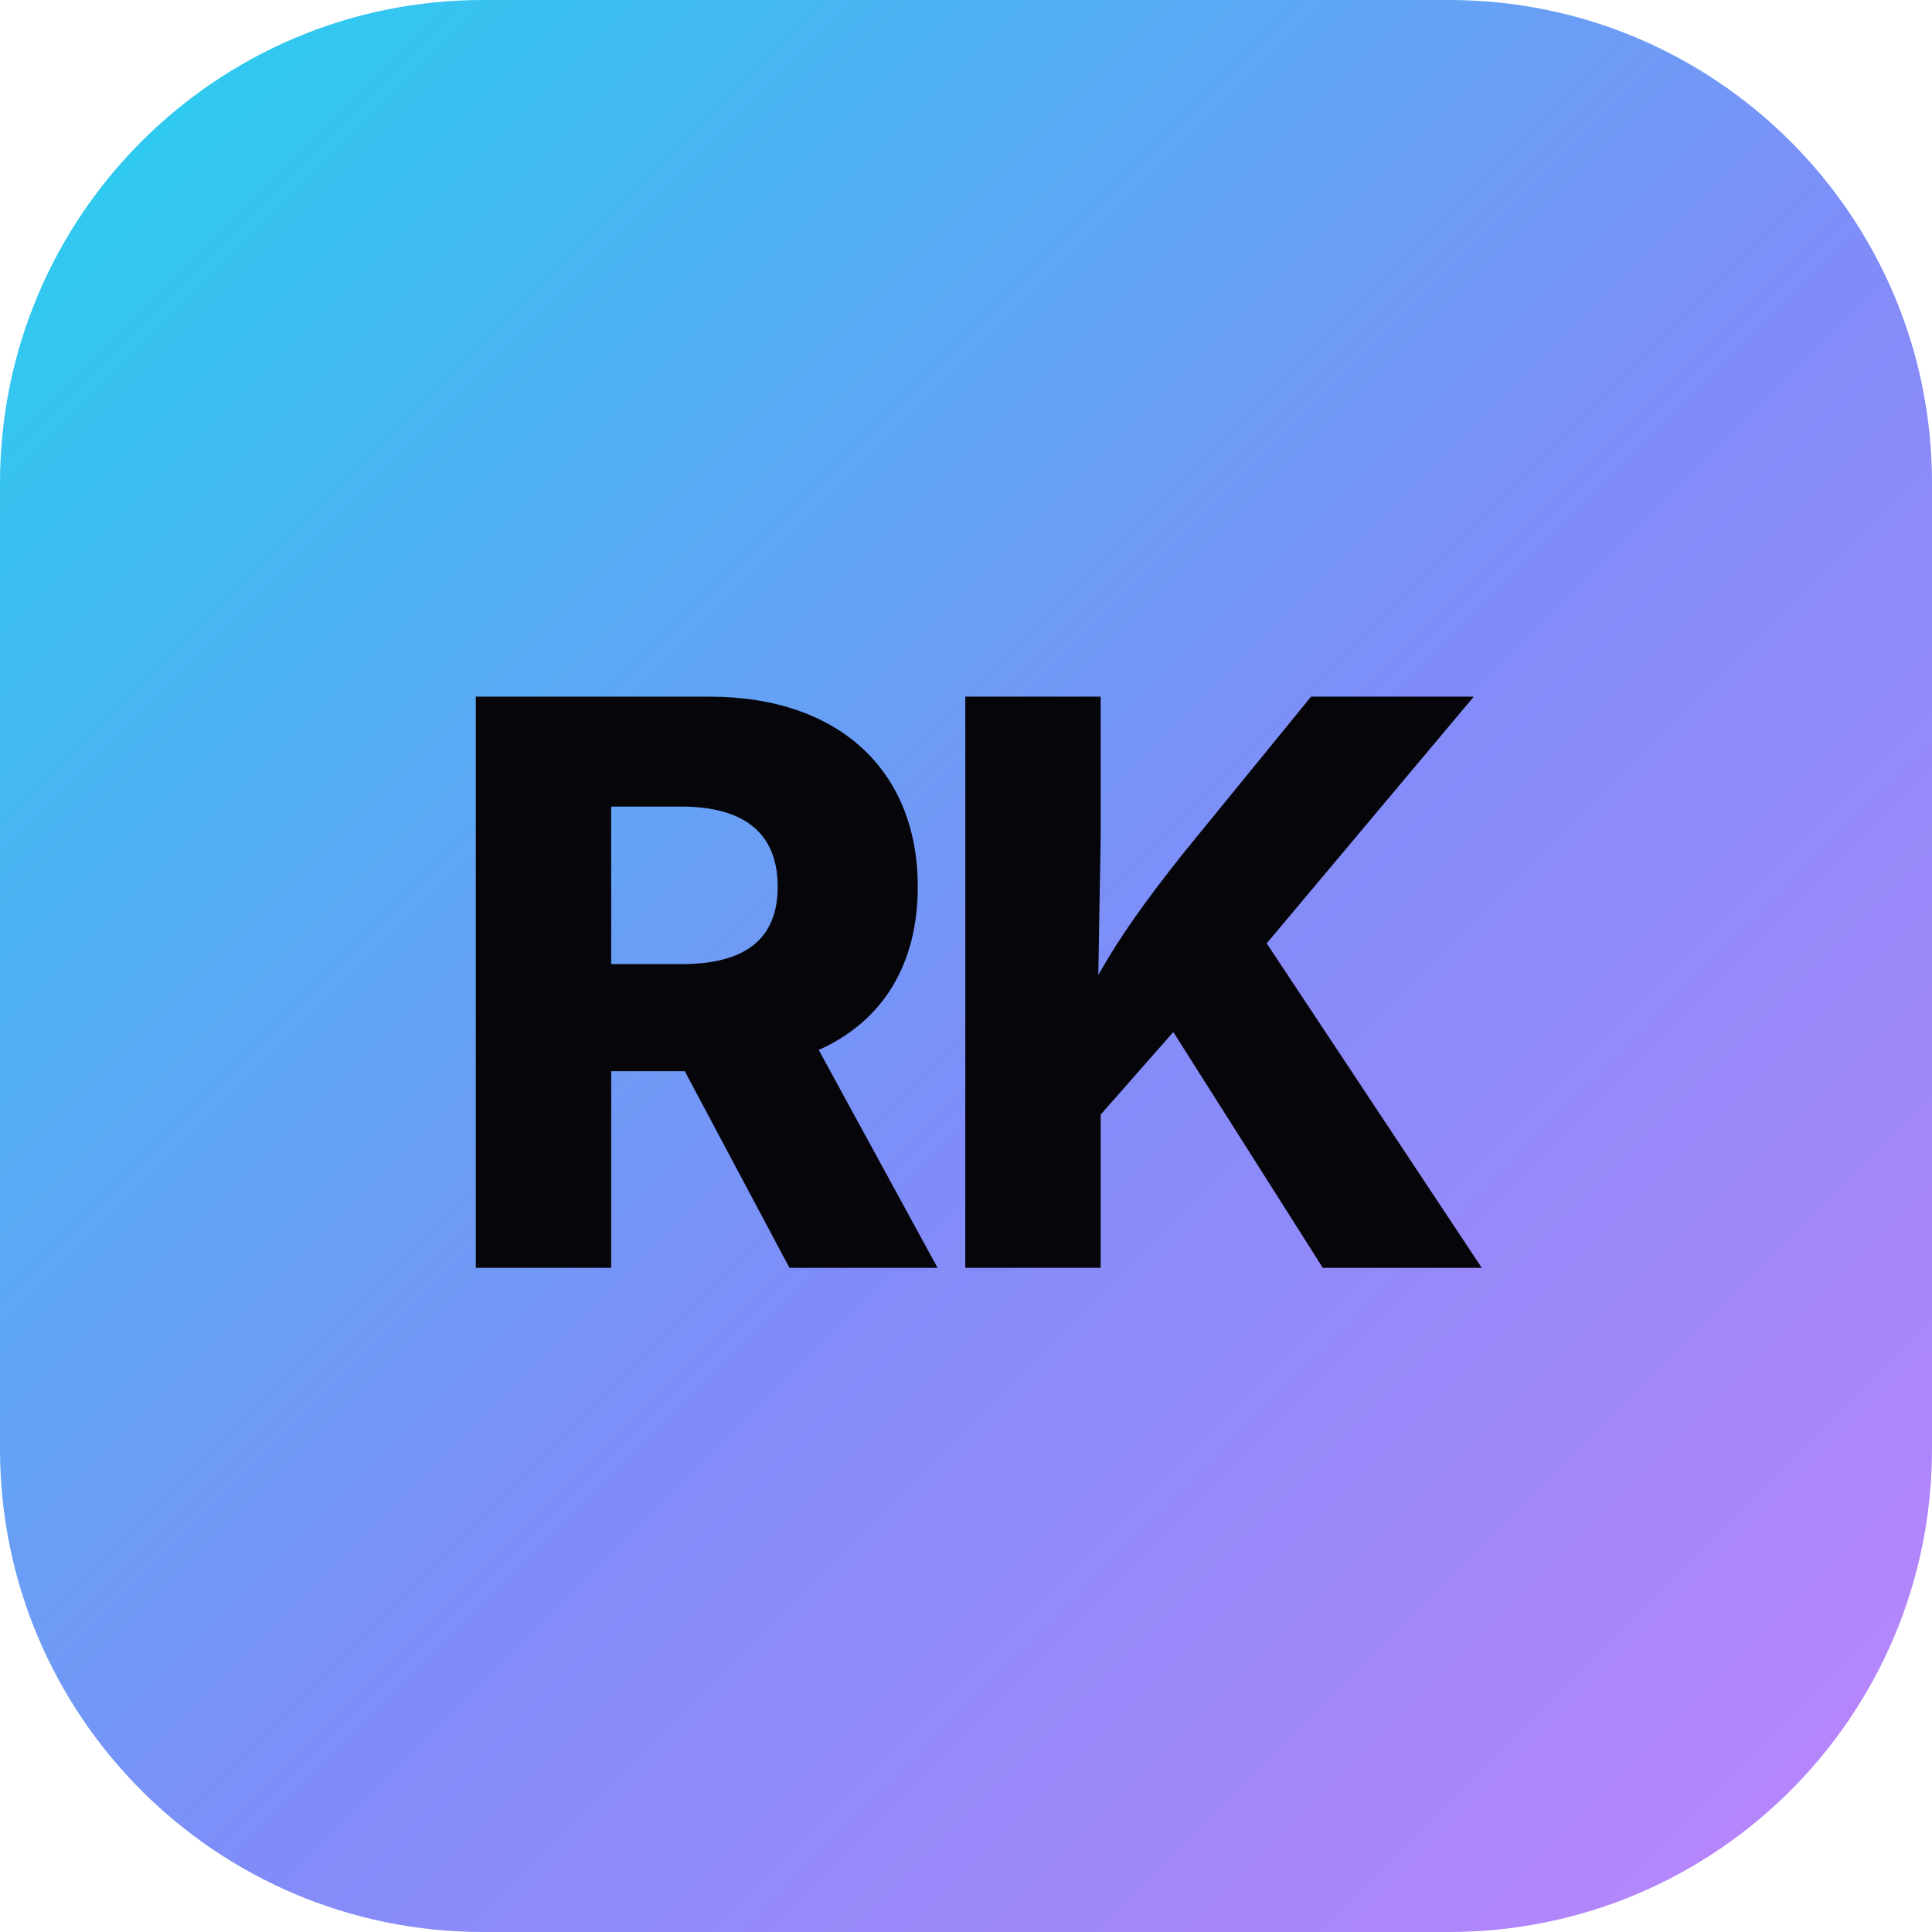
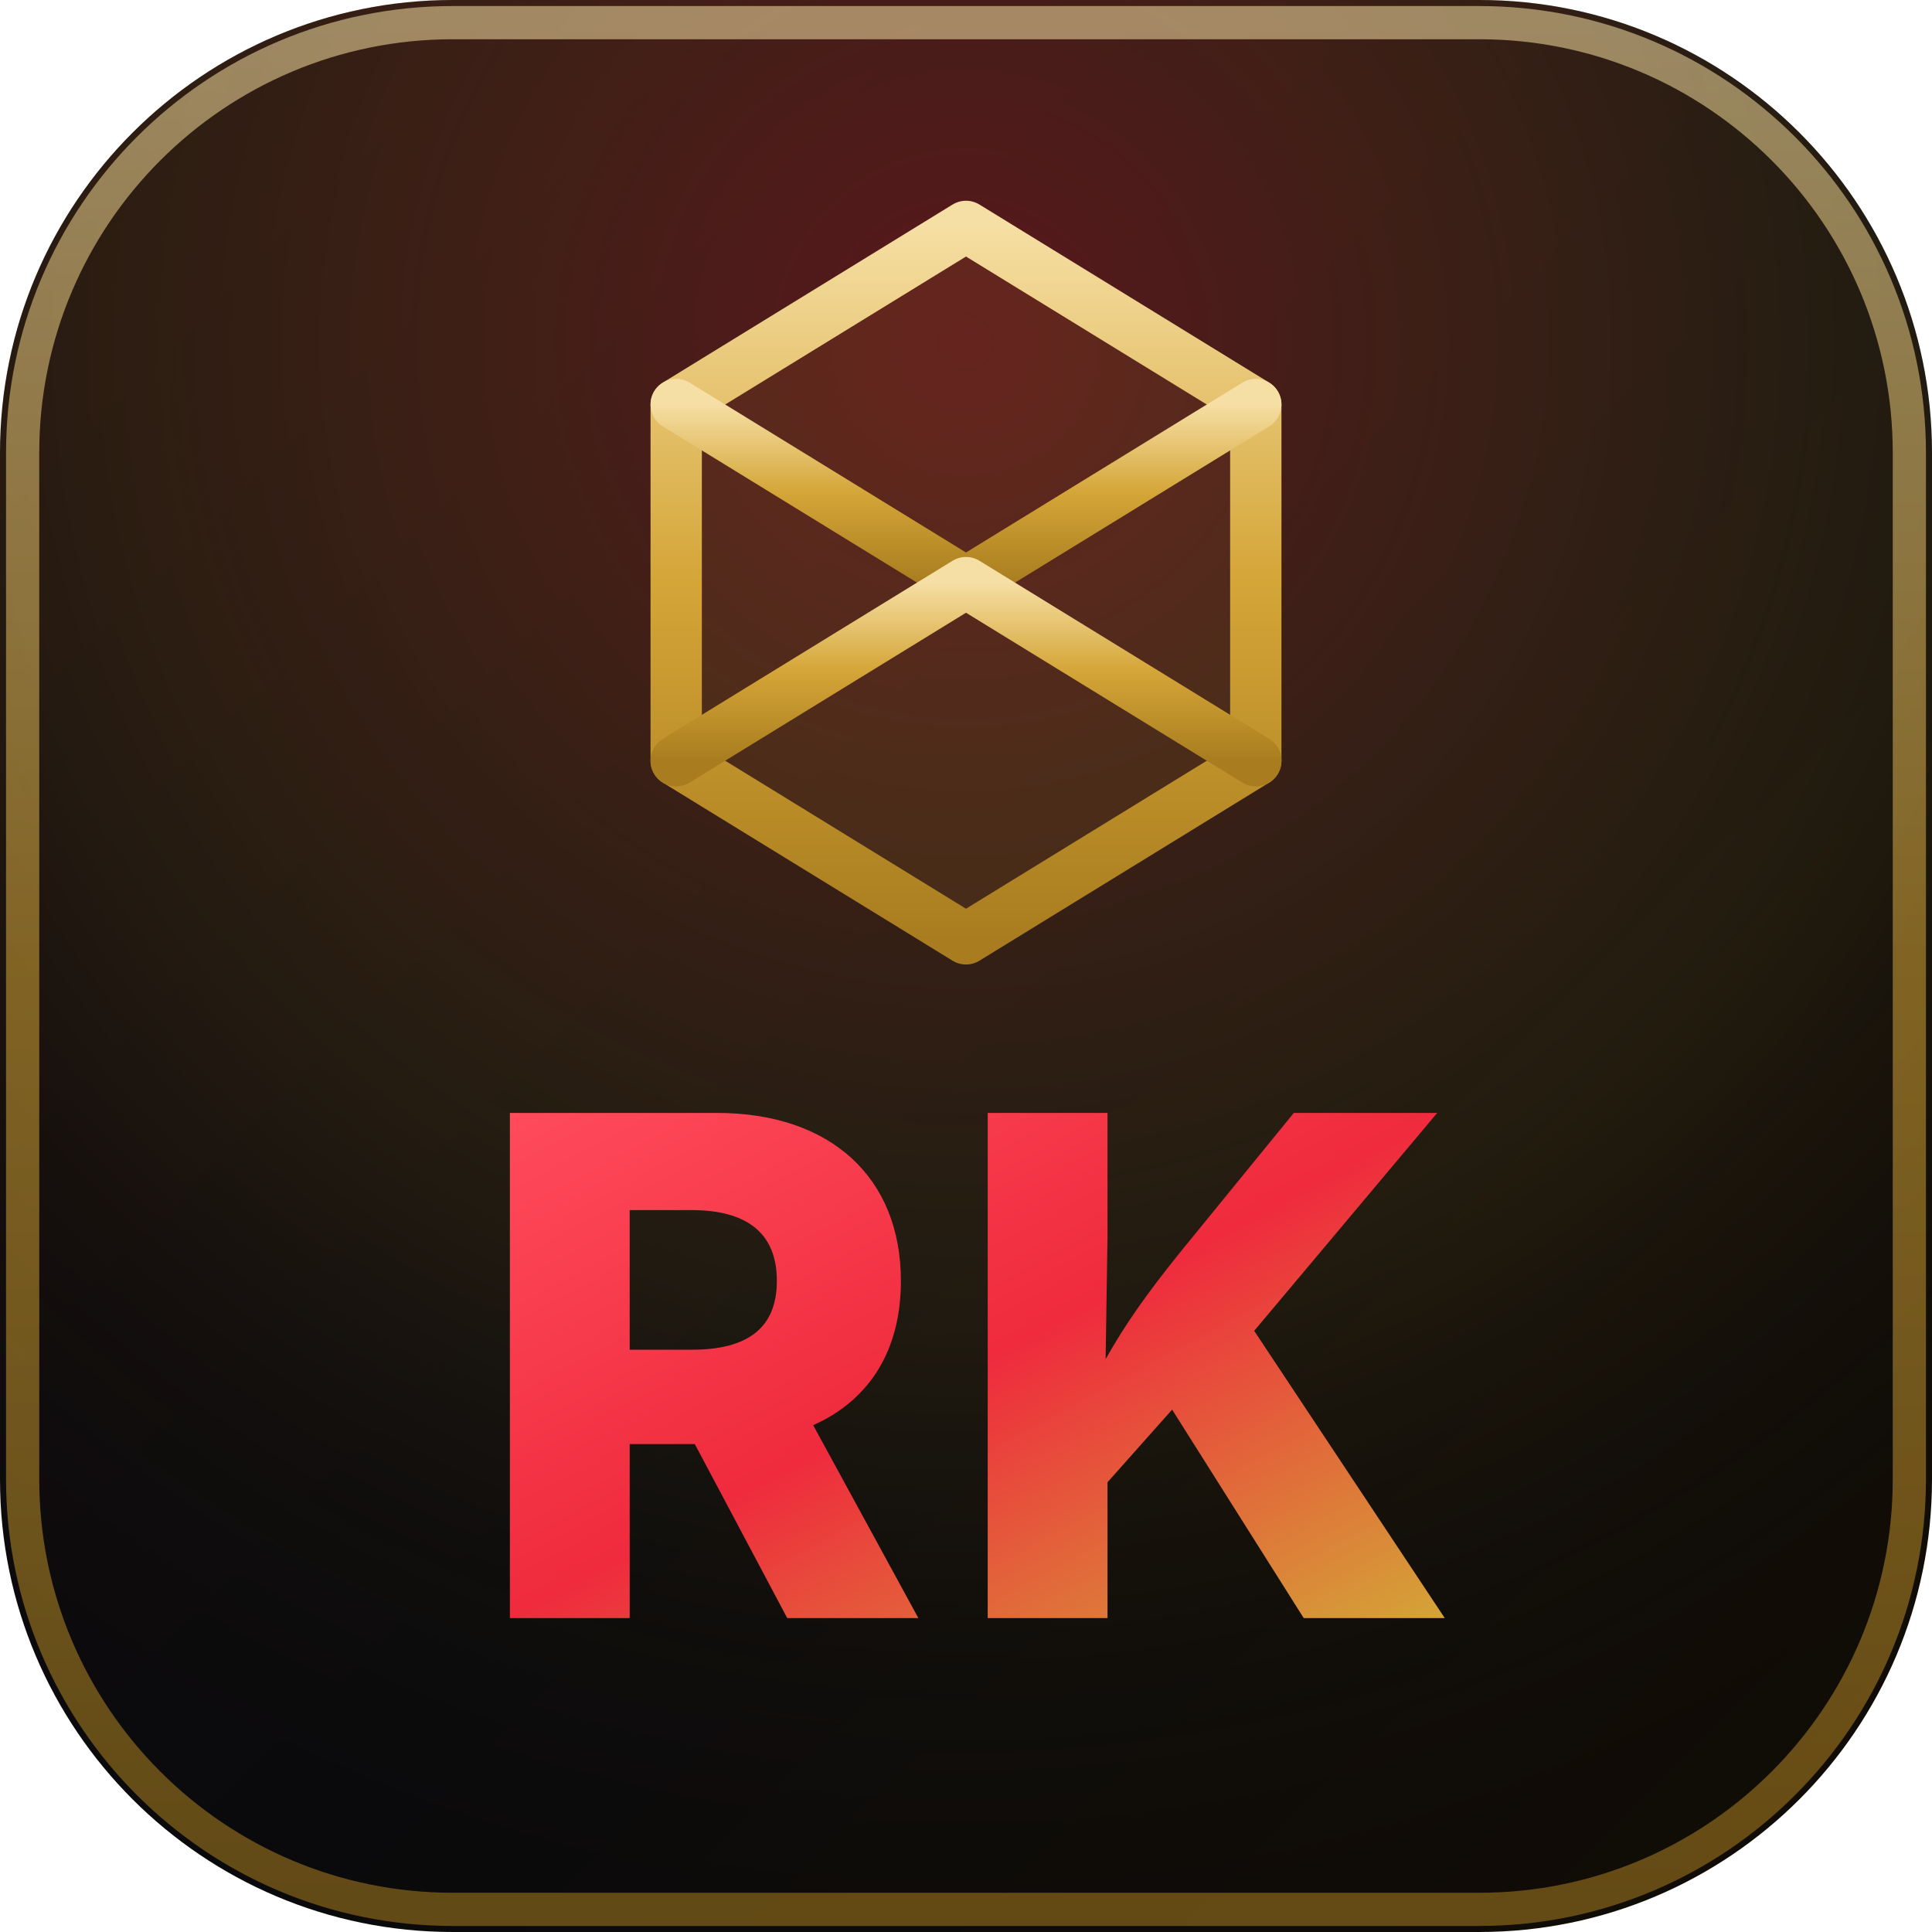
- <svg xmlns="http://www.w3.org/2000/svg" viewBox="0 0 64 64">
+ <svg xmlns="http://www.w3.org/2000/svg" viewBox="0 0 64 64" width="64" height="64">
  <defs>
-     <linearGradient id="g" x1="0" y1="0" x2="1" y2="1">
-       <stop offset="0" stop-color="#22d3ee" />
-       <stop offset="0.55" stop-color="#818cf8" />
-       <stop offset="1" stop-color="#c084fc" />
+     <linearGradient id="rkBg" x1="0" y1="0" x2="1" y2="1">
+       <stop offset="0" stop-color="#140a0c" />
+       <stop offset="0.55" stop-color="#0a0a0c" />
+       <stop offset="1" stop-color="#120c04" />
    </linearGradient>
+     <linearGradient id="rkInk" x1="0" y1="0" x2="1" y2="1">
+       <stop offset="0" stop-color="#ff4b5c" />
+       <stop offset="0.5" stop-color="#ef2b3d" />
+       <stop offset="1" stop-color="#d4a537" />
+     </linearGradient>
+     <linearGradient id="rkGold" x1="0" y1="0" x2="0" y2="1">
+       <stop offset="0" stop-color="#f6dfa4" />
+       <stop offset="0.5" stop-color="#d4a537" />
+       <stop offset="1" stop-color="#a97d1f" />
+     </linearGradient>
+     <radialGradient id="rkGlow" cx="0.5" cy="0.18" r="0.85">
+       <stop offset="0" stop-color="#ef2b3d" stop-opacity="0.34" />
+       <stop offset="0.6" stop-color="#d4a537" stop-opacity="0.10" />
+       <stop offset="1" stop-color="#000000" stop-opacity="0" />
+     </radialGradient>
  </defs>
-   <rect width="64" height="64" rx="16" fill="url(#g)" />
-   <text x="32" y="42" font-family="Inter,Segoe UI,Arial,sans-serif" font-size="26" font-weight="800" text-anchor="middle" fill="#05050a" letter-spacing="-1">RK</text>
+   <rect width="64" height="64" rx="15" fill="url(#rkBg)" />
+   <rect width="64" height="64" rx="15" fill="url(#rkGlow)" />
+   <rect x="0.75" y="0.75" width="62.5" height="62.5" rx="14.25" fill="none" stroke="url(#rkGold)" stroke-opacity="0.55" stroke-width="1.1" />
+   <g fill="none" stroke="url(#rkGold)" stroke-width="1.7" stroke-linejoin="round" stroke-linecap="round">
+     <path d="M32 7.5 41.6 13.4 41.6 25.2 32 31.1 22.4 25.2 22.4 13.4Z" fill="#d4a537" fill-opacity="0.10" />
+     <path d="M22.4 13.4 32 19.3 41.6 13.4" />
+     <path d="M32 19.3V31.1" />
+     <path d="M22.4 25.2 32 19.3 41.6 25.2" />
+   </g>
+   <text x="32" y="53.6" text-anchor="middle" font-family="Inter, 'Segoe UI', Arial, Helvetica, sans-serif" font-size="23" font-weight="800" letter-spacing="0.6" fill="url(#rkInk)">RK</text>
</svg>
